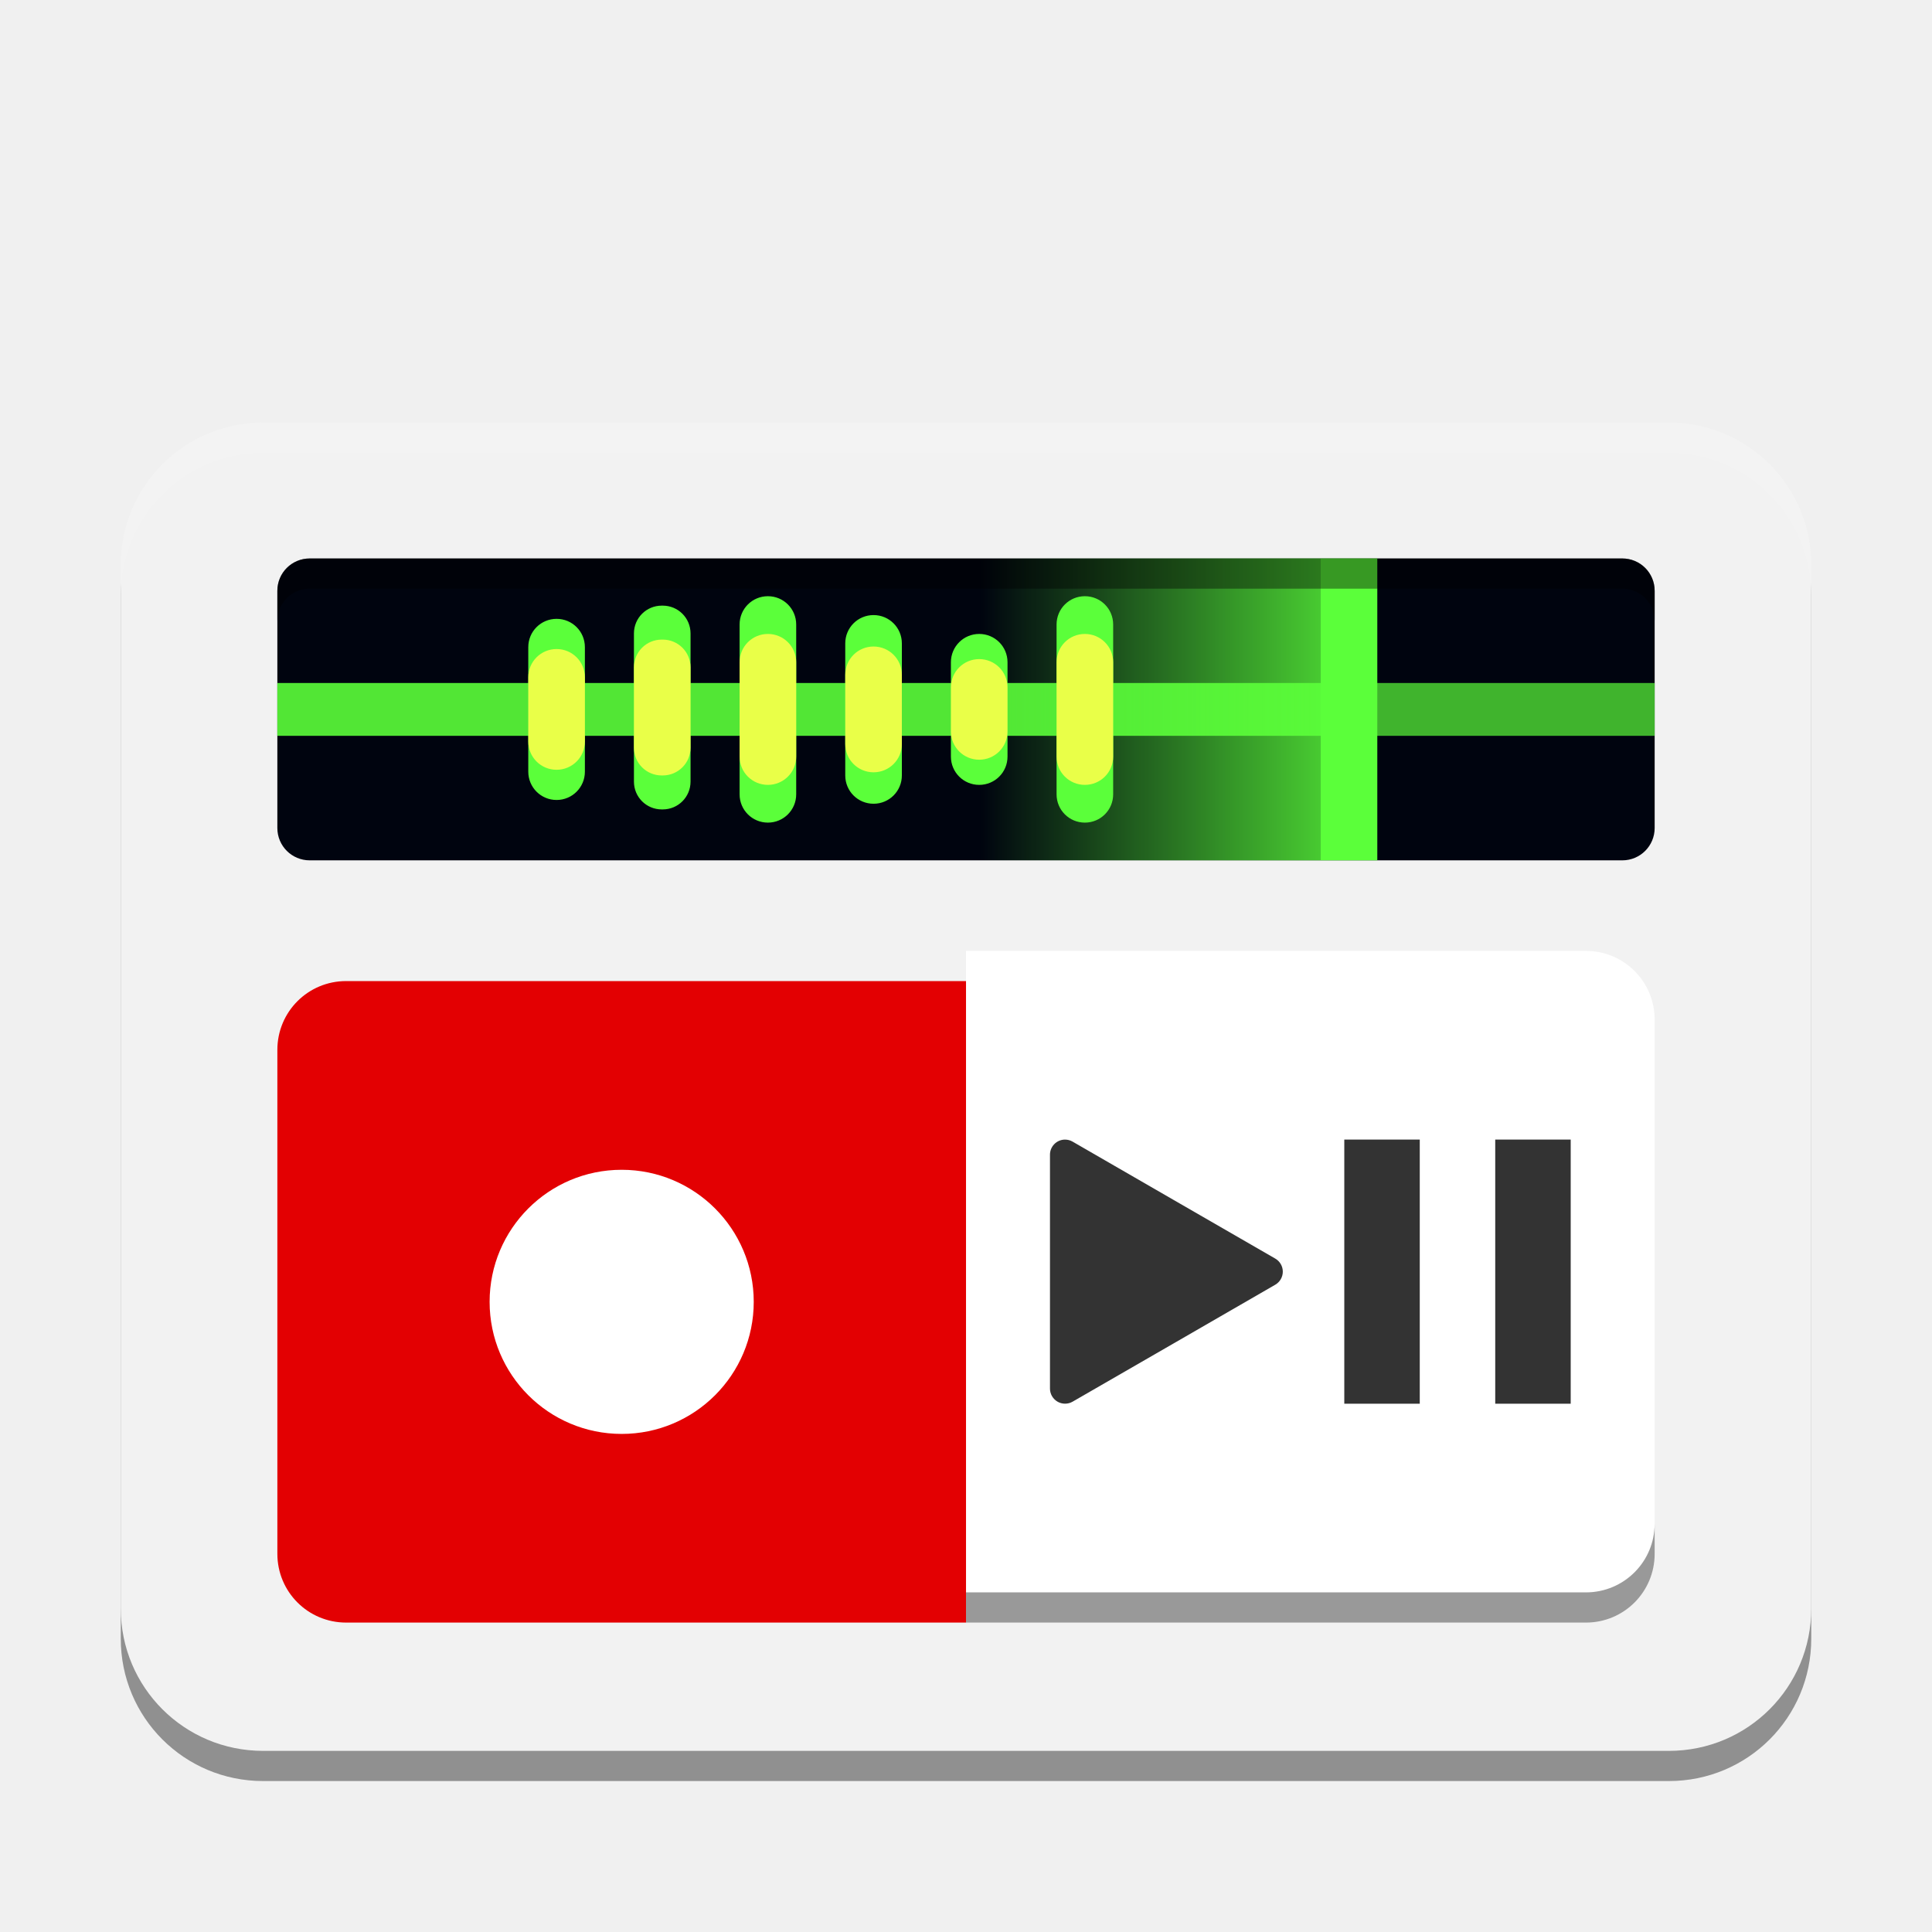
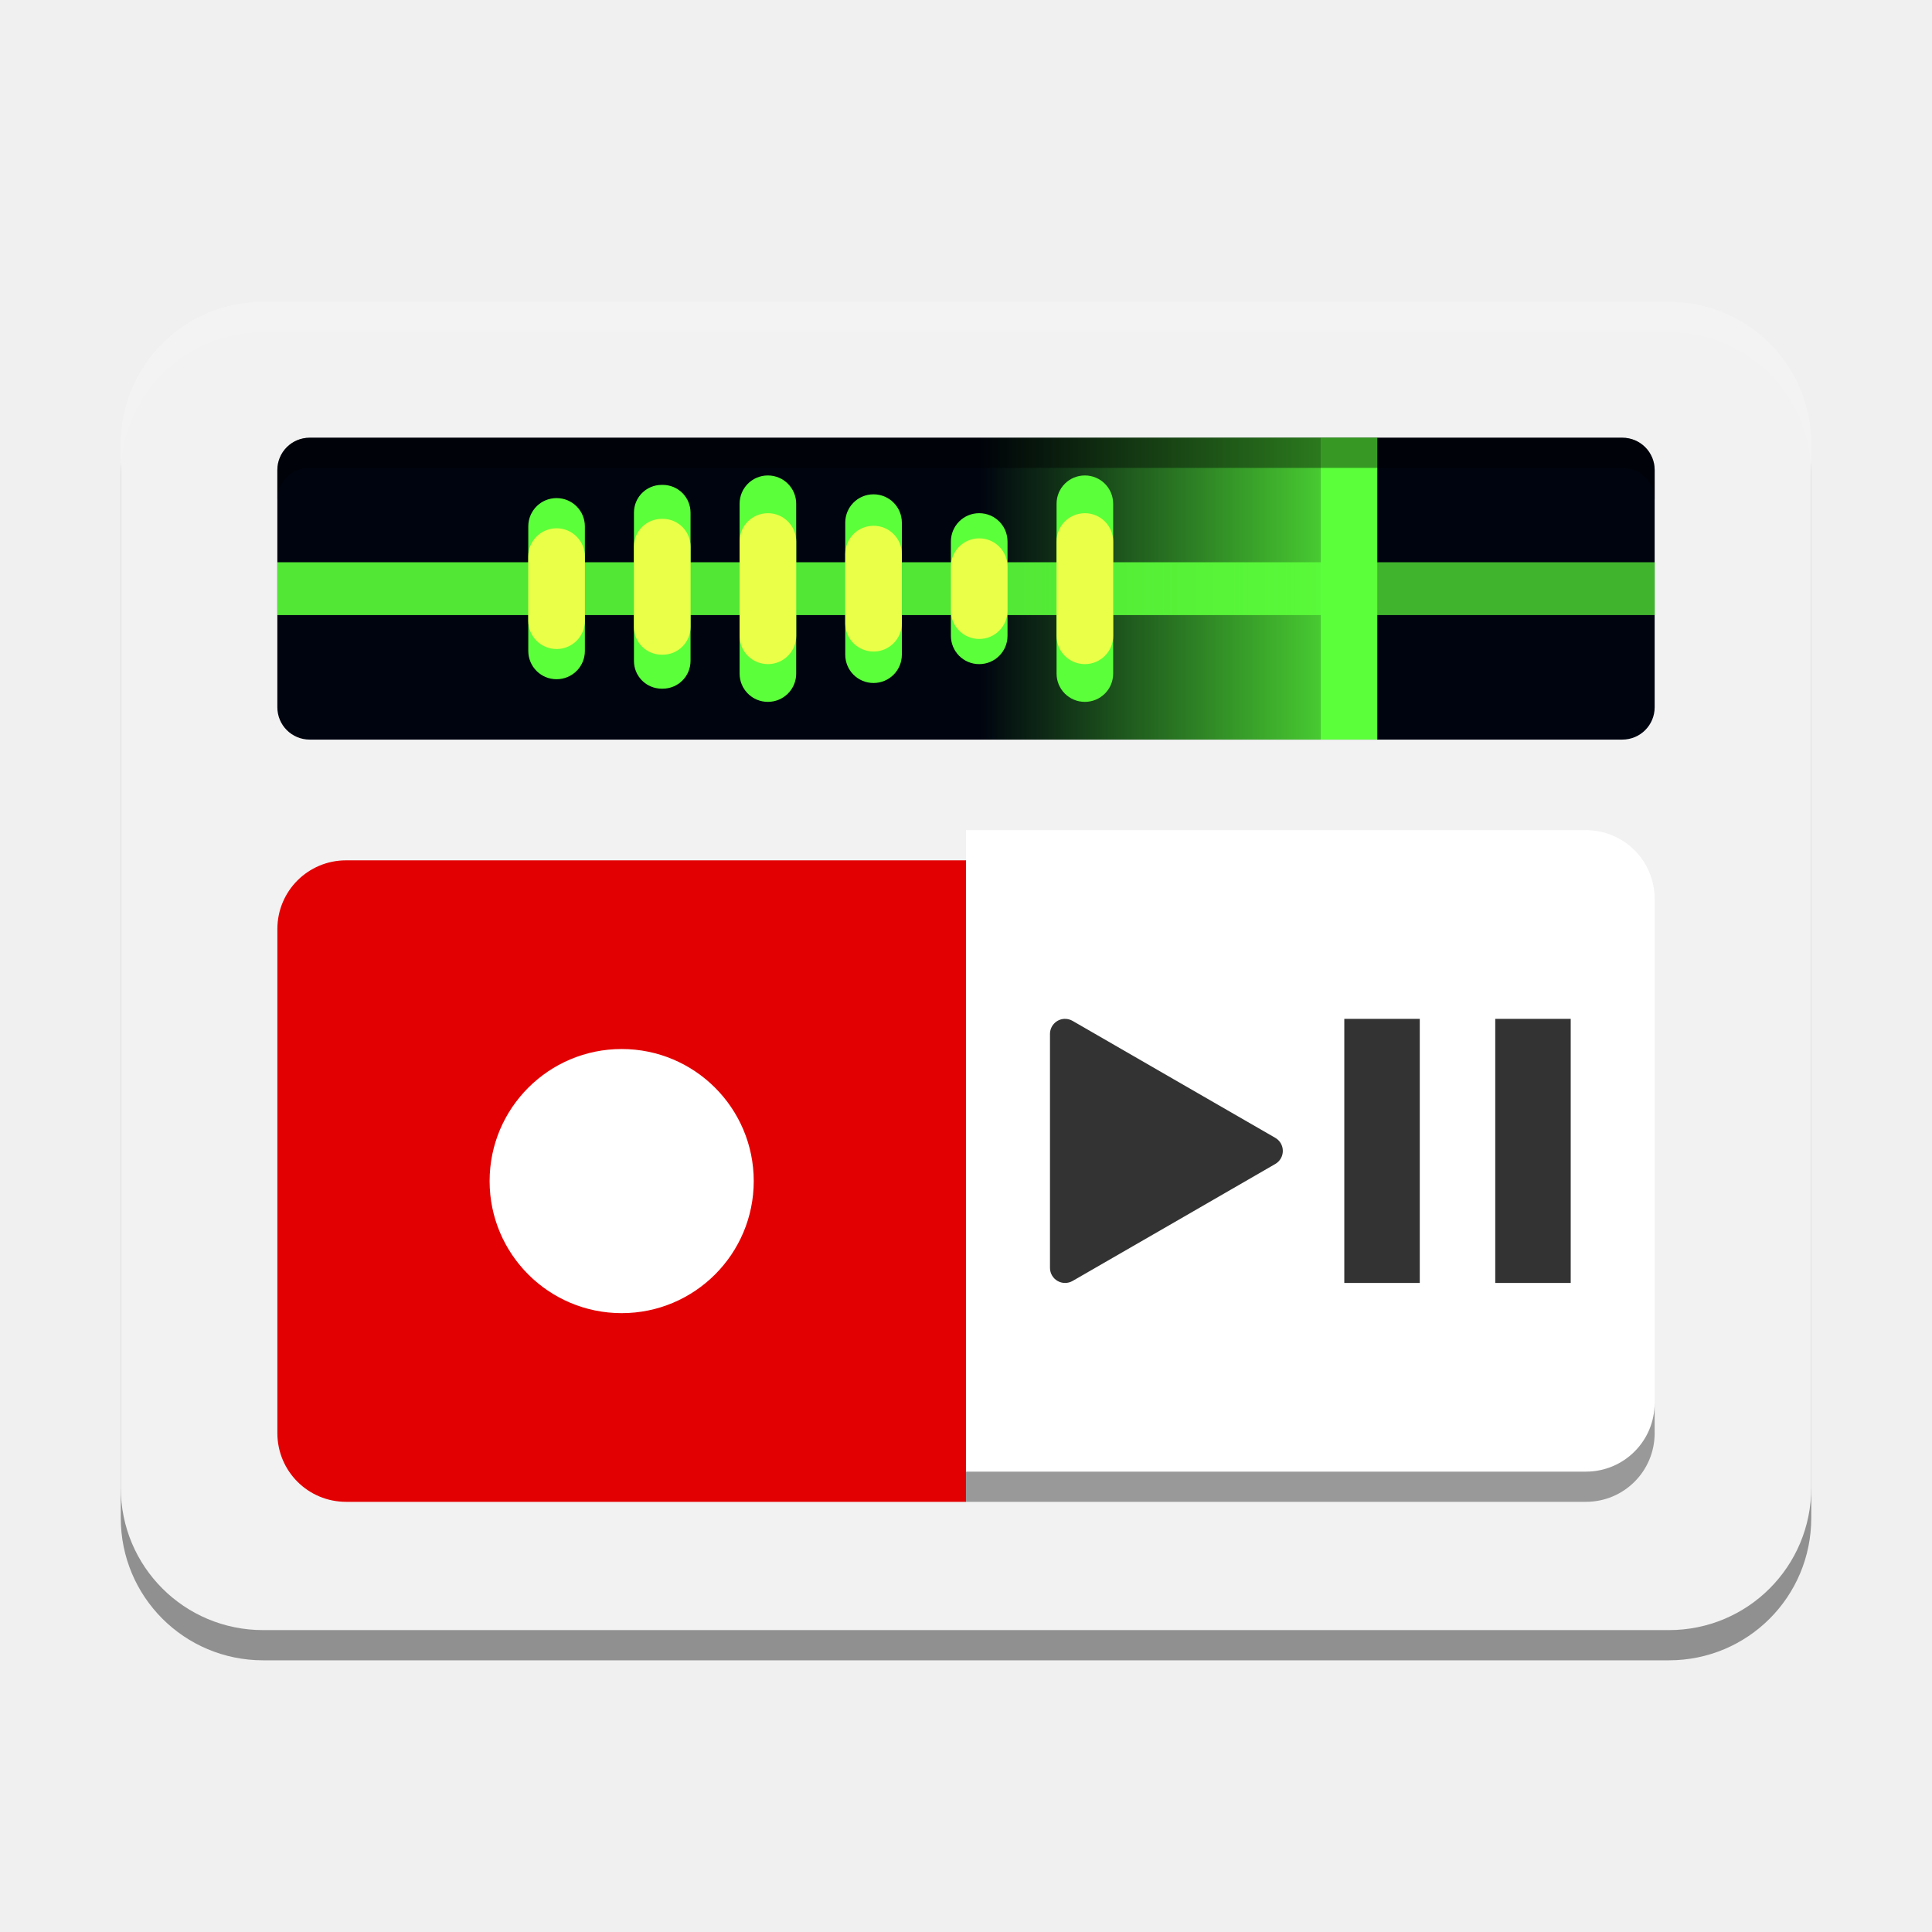
<svg xmlns="http://www.w3.org/2000/svg" xmlns:xlink="http://www.w3.org/1999/xlink" id="svg8" version="1.1" viewBox="0 0 67.733 67.733" height="256" width="256">
  <defs id="defs2">
    <linearGradient id="linearGradient957">
      <stop style="stop-color:#5bff3a;stop-opacity:1;" offset="0" id="stop953" />
      <stop style="stop-color:#5bff3a;stop-opacity:0;" offset="1" id="stop955" />
    </linearGradient>
    <linearGradient xlink:href="#linearGradient957" id="linearGradient959" x1="49.487" y1="24.871" x2="34.388" y2="24.871" gradientUnits="userSpaceOnUse" />
  </defs>
  <g id="layer1" style="display:inline">
    <g id="layer10" style="display:inline;opacity:0.4">
-       <path id="path1156" style="display:inline;fill:#000000;fill-opacity:1;stroke-width:0.025;stroke-miterlimit:4;stroke-dasharray:none;paint-order:stroke fill markers" d="m 9.226,15.875 c -2.766,0 -4.992,2.227 -4.992,4.992 v 11.941 12.7 11.941 c 0,2.766 2.227,4.992 4.992,4.992 H 58.508 c 2.766,0 4.992,-2.227 4.992,-4.992 v -11.941 -12.7 -11.941 c 0,-2.766 -2.227,-4.992 -4.992,-4.992 z" />
+       <path id="path1156" style="display:inline;fill:#000000;fill-opacity:1;stroke-width:0.025;stroke-miterlimit:4;stroke-dasharray:none;paint-order:stroke fill markers" d="m 9.226,11.642 c -2.766,0 -4.992,2.227 -4.992,4.992 V 28.575 v 12.7 11.941 c 0,2.766 2.227,4.992 4.992,4.992 H 58.508 c 2.766,0 4.992,-2.227 4.992,-4.992 V 41.275 28.575 16.634 c 0,-2.766 -2.227,-4.992 -4.992,-4.992 z" />
    </g>
    <g style="display:inline" id="g1174">
-       <path id="rect1168" style="display:inline;fill:#f2f2f2;fill-opacity:1;stroke-width:0.025;stroke-miterlimit:4;stroke-dasharray:none;paint-order:stroke fill markers" d="m 9.226,14.817 c -2.766,0 -4.992,2.227 -4.992,4.992 V 31.75 44.45 56.391 c 0,2.766 2.227,4.992 4.992,4.992 H 58.508 c 2.766,0 4.992,-2.227 4.992,-4.992 V 44.45 31.75 19.809 c 0,-2.766 -2.227,-4.992 -4.992,-4.992 z" />
+       <path id="rect1168" style="display:inline;fill:#f2f2f2;fill-opacity:1;stroke-width:0.025;stroke-miterlimit:4;stroke-dasharray:none;paint-order:stroke fill markers" d="m 9.226,10.583 c -2.766,0 -4.992,2.227 -4.992,4.992 v 11.941 12.7 11.941 c 0,2.766 2.227,4.992 4.992,4.992 H 58.508 c 2.766,0 4.992,-2.227 4.992,-4.992 v -11.941 -12.7 -11.941 c 0,-2.766 -2.227,-4.992 -4.992,-4.992 z" />
    </g>
    <g id="layer2" style="display:inline;opacity:0.1">
-       <path id="path1159" style="display:inline;fill:#ffffff;fill-opacity:1;stroke-width:0.025;stroke-miterlimit:4;stroke-dasharray:none;paint-order:stroke fill markers" d="m 9.226,14.817 c -2.766,0 -4.992,2.227 -4.992,4.992 v 1.058 c 0,-2.766 2.227,-4.992 4.992,-4.992 H 58.508 c 2.766,0 4.992,2.227 4.992,4.992 v -1.058 c 0,-2.766 -2.227,-4.992 -4.992,-4.992 z" />
+       <path id="path1159" style="display:inline;fill:#ffffff;fill-opacity:1;stroke-width:0.025;stroke-miterlimit:4;stroke-dasharray:none;paint-order:stroke fill markers" d="m 9.226,10.583 c -2.766,0 -4.992,2.227 -4.992,4.992 v 1.058 c 0,-2.766 2.227,-4.992 4.992,-4.992 H 58.508 c 2.766,0 4.992,2.227 4.992,4.992 v -1.058 c 0,-2.766 -2.227,-4.992 -4.992,-4.992 z" />
    </g>
  </g>
  <g id="g1156" style="display:inline">
-     <path id="rect848" style="display:inline;fill:#ffffff;stroke-width:9.495;paint-order:markers fill stroke" d="m 33.867,33.337 v 22.49 h 18.521 3.211 c 1.336,0 2.411,-1.076 2.411,-2.411 v -5.767 -6.134 -5.767 c 0,-1.336 -1.076,-2.411 -2.411,-2.411 h -3.211 z" />
-     <path id="path874" style="display:inline;fill:#e30002;fill-opacity:1;stroke-width:9.495;paint-order:markers fill stroke" d="M 33.867,34.396 V 56.885 H 15.346 12.135 c -1.336,0 -2.411,-1.076 -2.411,-2.411 v -5.767 -6.134 -5.767 c 0,-1.336 1.076,-2.411 2.411,-2.411 h 3.211 z" />
-     <circle style="display:inline;fill:#ffffff;stroke-width:3.995;paint-order:markers fill stroke" id="path876" cx="21.795" cy="45.641" r="4.63" />
-     <path id="path917" style="color:#000000;font-style:normal;font-variant:normal;font-weight:normal;font-stretch:normal;font-size:medium;line-height:normal;font-family:sans-serif;font-variant-ligatures:normal;font-variant-position:normal;font-variant-caps:normal;font-variant-numeric:normal;font-variant-alternates:normal;font-variant-east-asian:normal;font-feature-settings:normal;font-variation-settings:normal;text-indent:0;text-align:start;text-decoration:none;text-decoration-line:none;text-decoration-style:solid;text-decoration-color:#000000;letter-spacing:normal;word-spacing:normal;text-transform:none;writing-mode:lr-tb;direction:ltr;text-orientation:mixed;dominant-baseline:auto;baseline-shift:baseline;text-anchor:start;white-space:normal;shape-padding:0;shape-margin:0;inline-size:0;clip-rule:nonzero;display:inline;overflow:visible;visibility:visible;isolation:auto;mix-blend-mode:normal;color-interpolation:sRGB;color-interpolation-filters:linearRGB;solid-color:#000000;solid-opacity:1;vector-effect:none;fill:#333333;fill-opacity:1;fill-rule:nonzero;stroke:none;stroke-width:4;stroke-linecap:round;stroke-linejoin:round;stroke-miterlimit:4;stroke-dasharray:none;stroke-dashoffset:0;stroke-opacity:1;paint-order:markers fill stroke;color-rendering:auto;image-rendering:auto;shape-rendering:auto;text-rendering:auto;enable-background:accumulate;stop-color:#000000" d="m 178.125,151 v 35 h 10 v -35 z m 20,0 v 35 h 10 v -35 z m -57.025,0.002 a 2,2 0 0 0 -0.084,0.002 2,2 0 0 0 -1.889,1.992 v 15.502 15.504 a 2,2 0 0 0 2.996,1.727 l 13.428,-7.744 13.42,-7.75 a 2,2 0 0 0 0,-3.471 l -13.42,-7.742 -13.428,-7.752 a 2,2 0 0 0 -1.023,-0.268 z" transform="scale(0.2645833)" />
-     <g id="g909" style="display:inline">
+     <path id="rect848" style="display:inline;fill:#ffffff;stroke-width:9.495;paint-order:markers fill stroke" d="m 33.867,29.104 v 22.49 h 18.521 3.211 c 1.336,0 2.411,-1.076 2.411,-2.411 V 43.416 37.282 31.515 c 0,-1.336 -1.076,-2.411 -2.411,-2.411 h -3.211 z" />
+     <path id="path874" style="display:inline;fill:#e30002;fill-opacity:1;stroke-width:9.495;paint-order:markers fill stroke" d="M 33.867,30.162 V 52.652 H 15.346 12.135 c -1.336,0 -2.411,-1.076 -2.411,-2.411 v -5.767 -6.134 -5.767 c 0,-1.336 1.076,-2.411 2.411,-2.411 h 3.211 z" />
+     <circle style="display:inline;fill:#ffffff;stroke-width:3.995;paint-order:markers fill stroke" id="path876" cx="21.795" cy="41.407" r="4.63" />
+     <path id="path917" style="color:#000000;font-style:normal;font-variant:normal;font-weight:normal;font-stretch:normal;font-size:medium;line-height:normal;font-family:sans-serif;font-variant-ligatures:normal;font-variant-position:normal;font-variant-caps:normal;font-variant-numeric:normal;font-variant-alternates:normal;font-variant-east-asian:normal;font-feature-settings:normal;font-variation-settings:normal;text-indent:0;text-align:start;text-decoration:none;text-decoration-line:none;text-decoration-style:solid;text-decoration-color:#000000;letter-spacing:normal;word-spacing:normal;text-transform:none;writing-mode:lr-tb;direction:ltr;text-orientation:mixed;dominant-baseline:auto;baseline-shift:baseline;text-anchor:start;white-space:normal;shape-padding:0;shape-margin:0;inline-size:0;clip-rule:nonzero;display:inline;overflow:visible;visibility:visible;isolation:auto;mix-blend-mode:normal;color-interpolation:sRGB;color-interpolation-filters:linearRGB;solid-color:#000000;solid-opacity:1;vector-effect:none;fill:#333333;fill-opacity:1;fill-rule:nonzero;stroke:none;stroke-width:1.058;stroke-linecap:round;stroke-linejoin:round;stroke-miterlimit:4;stroke-dasharray:none;stroke-dashoffset:0;stroke-opacity:1;paint-order:markers fill stroke;color-rendering:auto;image-rendering:auto;shape-rendering:auto;text-rendering:auto;enable-background:accumulate;stop-color:#000000" d="m 47.129,35.719 v 9.26 h 2.646 v -9.26 z m 5.292,0 v 9.26 h 2.646 v -9.26 z m -15.088,5.29e-4 a 0.529,0.529 0 0 0 -0.022,5.3e-4 0.529,0.529 0 0 0 -0.5,0.527 v 4.102 4.102 a 0.529,0.529 0 0 0 0.793,0.457 l 3.553,-2.049 3.551,-2.051 a 0.529,0.529 0 0 0 0,-0.918 l -3.551,-2.048 -3.553,-2.051 a 0.529,0.529 0 0 0 -0.271,-0.071 z" />
+     <g id="g909" style="display:inline" transform="translate(0,-4.233334)">
      <path id="path901" style="fill:#ffffff;stroke-width:35.888;paint-order:markers fill stroke" d="m 219.25,201.887 c 0,5.048 -4.065,9.113 -9.113,9.113 H 198 128 v 4 h 70 12.137 c 5.048,0 9.113,-4.065 9.113,-9.113 z" transform="scale(0.2645833)" />
      <path id="path896" style="opacity:0.4;fill:#000000;stroke-width:35.888;paint-order:markers fill stroke" d="m 219.25,201.887 c 0,5.048 -4.065,9.113 -9.113,9.113 H 198 128 v 4 h 70 12.137 c 5.048,0 9.113,-4.065 9.113,-9.113 z" transform="scale(0.2645833)" />
    </g>
-     <g id="g1033">
+     <g id="g1033" transform="translate(0,-4.233334)">
      <path id="rect855" style="display:inline;fill:#00040f;fill-opacity:1;stroke-width:26.523;paint-order:markers fill stroke" d="M 41.039,74 C 38.663,74 36.75,75.913 36.75,78.289 v 10.256 10.91 10.256 c 0,2.376 1.913,4.289 4.289,4.289 H 46.75 h 162.5 5.711 c 2.376,0 4.289,-1.913 4.289,-4.289 V 99.455 88.545 78.289 C 219.25,75.913 217.337,74 214.961,74 H 209.25 46.75 Z" transform="scale(0.2645833)" />
      <g id="g1019">
        <g id="g978">
          <rect style="display:inline;opacity:0.9;fill:#5bff3a;fill-opacity:1;stroke:none;stroke-width:1.256;stroke-linecap:round;stroke-linejoin:round;stroke-miterlimit:4;stroke-dasharray:none;paint-order:markers fill stroke" id="rect928" width="36.843" height="1.852" x="9.723" y="23.945" />
          <rect style="display:inline;opacity:0.7;fill:#5bff3a;fill-opacity:1;stroke:none;stroke-width:0.663;stroke-linecap:round;stroke-linejoin:round;stroke-miterlimit:4;stroke-dasharray:none;paint-order:markers fill stroke" id="rect949" width="10.253" height="1.852" x="47.757" y="23.945" />
        </g>
        <g id="g982">
          <rect style="opacity:1;fill:#5bff3a;fill-opacity:1;stroke:none;stroke-width:1;stroke-linecap:round;stroke-linejoin:round;stroke-miterlimit:4;stroke-dasharray:none;paint-order:markers fill stroke" id="rect947" width="1.984" height="10.583" x="46.302" y="19.579" />
          <rect style="opacity:1;fill:url(#linearGradient959);fill-opacity:1;stroke:none;stroke-width:2.45;stroke-linecap:round;stroke-linejoin:round;stroke-miterlimit:4;stroke-dasharray:none;paint-order:markers fill stroke" id="rect951" width="11.906" height="10.583" x="34.396" y="19.579" />
        </g>
        <g id="g1008">
          <path id="rect968" style="opacity:1;fill:#5bff3a;fill-opacity:1;stroke:none;stroke-width:3.274;stroke-linecap:round;stroke-linejoin:round;stroke-miterlimit:4;stroke-dasharray:none;paint-order:markers fill stroke" d="M 101.75,79 C 99.672,79 98,80.672 98,82.75 v 22.5 c 0,2.078 1.673,3.75 3.75,3.75 2.078,0 3.75,-1.673 3.75,-3.75 v -22.5 c 0,-2.078 -1.673,-3.75 -3.75,-3.75 z m 42,0 c -2.078,0 -3.75,1.673 -3.75,3.75 v 22.5 c 0,2.078 1.673,3.75 3.75,3.75 2.078,0 3.75,-1.673 3.75,-3.75 V 82.75 C 147.5,80.672 145.827,79 143.75,79 Z M 87.682,80.25 C 85.642,80.25 84,81.892 84,83.932 v 19.637 c 0,2.04 1.642,3.682 3.682,3.682 h 0.137 C 89.858,107.25 91.5,105.608 91.5,103.568 V 83.932 C 91.5,81.892 89.858,80.25 87.818,80.25 Z M 115.75,81.5 c -2.078,0 -3.75,1.673 -3.75,3.75 v 17.5 c 0,2.078 1.673,3.75 3.75,3.75 2.078,0 3.75,-1.673 3.75,-3.75 v -17.5 c 0,-2.078 -1.673,-3.75 -3.75,-3.75 z m -42,0.5 C 71.672,82 70,83.672 70,85.75 v 16.5 c 0,2.078 1.673,3.75 3.75,3.75 2.078,0 3.75,-1.673 3.75,-3.75 V 85.75 C 77.5,83.672 75.828,82 73.75,82 Z m 56,2 c -2.078,0 -3.75,1.673 -3.75,3.75 v 12.5 c 0,2.078 1.673,3.75 3.75,3.75 2.078,0 3.75,-1.673 3.75,-3.75 v -12.5 c 0,-2.078 -1.673,-3.75 -3.75,-3.75 z" transform="scale(0.2645833)" />
          <path id="rect970" style="opacity:1;fill:#e9ff48;fill-opacity:1;stroke:none;stroke-width:2.673;stroke-linecap:round;stroke-linejoin:round;stroke-miterlimit:4;stroke-dasharray:none;paint-order:markers fill stroke" d="M 101.75,84 C 99.672,84 98,85.672 98,87.75 v 12.5 c 0,2.078 1.673,3.75 3.75,3.75 2.078,0 3.75,-1.673 3.75,-3.75 v -12.5 c 0,-2.078 -1.673,-3.75 -3.75,-3.75 z m 42,0 c -2.078,0 -3.75,1.673 -3.75,3.75 v 12.5 c 0,2.078 1.673,3.75 3.75,3.75 2.078,0 3.75,-1.673 3.75,-3.75 V 87.75 C 147.5,85.672 145.827,84 143.75,84 Z M 87.682,84.75 C 85.642,84.75 84,86.392 84,88.432 v 10.637 c 0,2.04 1.642,3.682 3.682,3.682 h 0.137 C 89.858,102.75 91.5,101.108 91.5,99.068 V 88.432 C 91.5,86.392 89.858,84.75 87.818,84.75 Z M 115.75,85.666 c -2.078,0 -3.75,1.673 -3.75,3.75 v 9.168 c 0,2.077 1.673,3.75 3.75,3.75 2.078,0 3.75,-1.673 3.75,-3.75 v -9.168 c 0,-2.078 -1.673,-3.75 -3.75,-3.75 z M 73.75,86 C 71.672,86 70,87.672 70,89.75 v 8.5 c 0,2.078 1.673,3.75 3.75,3.75 2.078,0 3.75,-1.673 3.75,-3.75 v -8.5 C 77.5,87.672 75.828,86 73.75,86 Z m 56,1.334 c -2.078,0 -3.75,1.673 -3.75,3.75 v 5.832 c 0,2.078 1.673,3.75 3.75,3.75 2.078,0 3.75,-1.673 3.75,-3.75 v -5.832 c 0,-2.078 -1.673,-3.75 -3.75,-3.75 z" transform="scale(0.2645833)" />
        </g>
      </g>
      <path id="path961" style="display:inline;opacity:0.4;fill:#000000;fill-opacity:1;stroke-width:26.523;paint-order:markers fill stroke" d="M 41.039,74 C 38.663,74 36.75,75.913 36.75,78.289 v 4 C 36.75,79.913 38.663,78 41.039,78 H 46.75 h 162.5 5.711 c 2.376,0 4.289,1.913 4.289,4.289 v -4 C 219.25,75.913 217.337,74 214.961,74 H 209.25 46.75 Z" transform="scale(0.2645833)" />
    </g>
  </g>
</svg>
